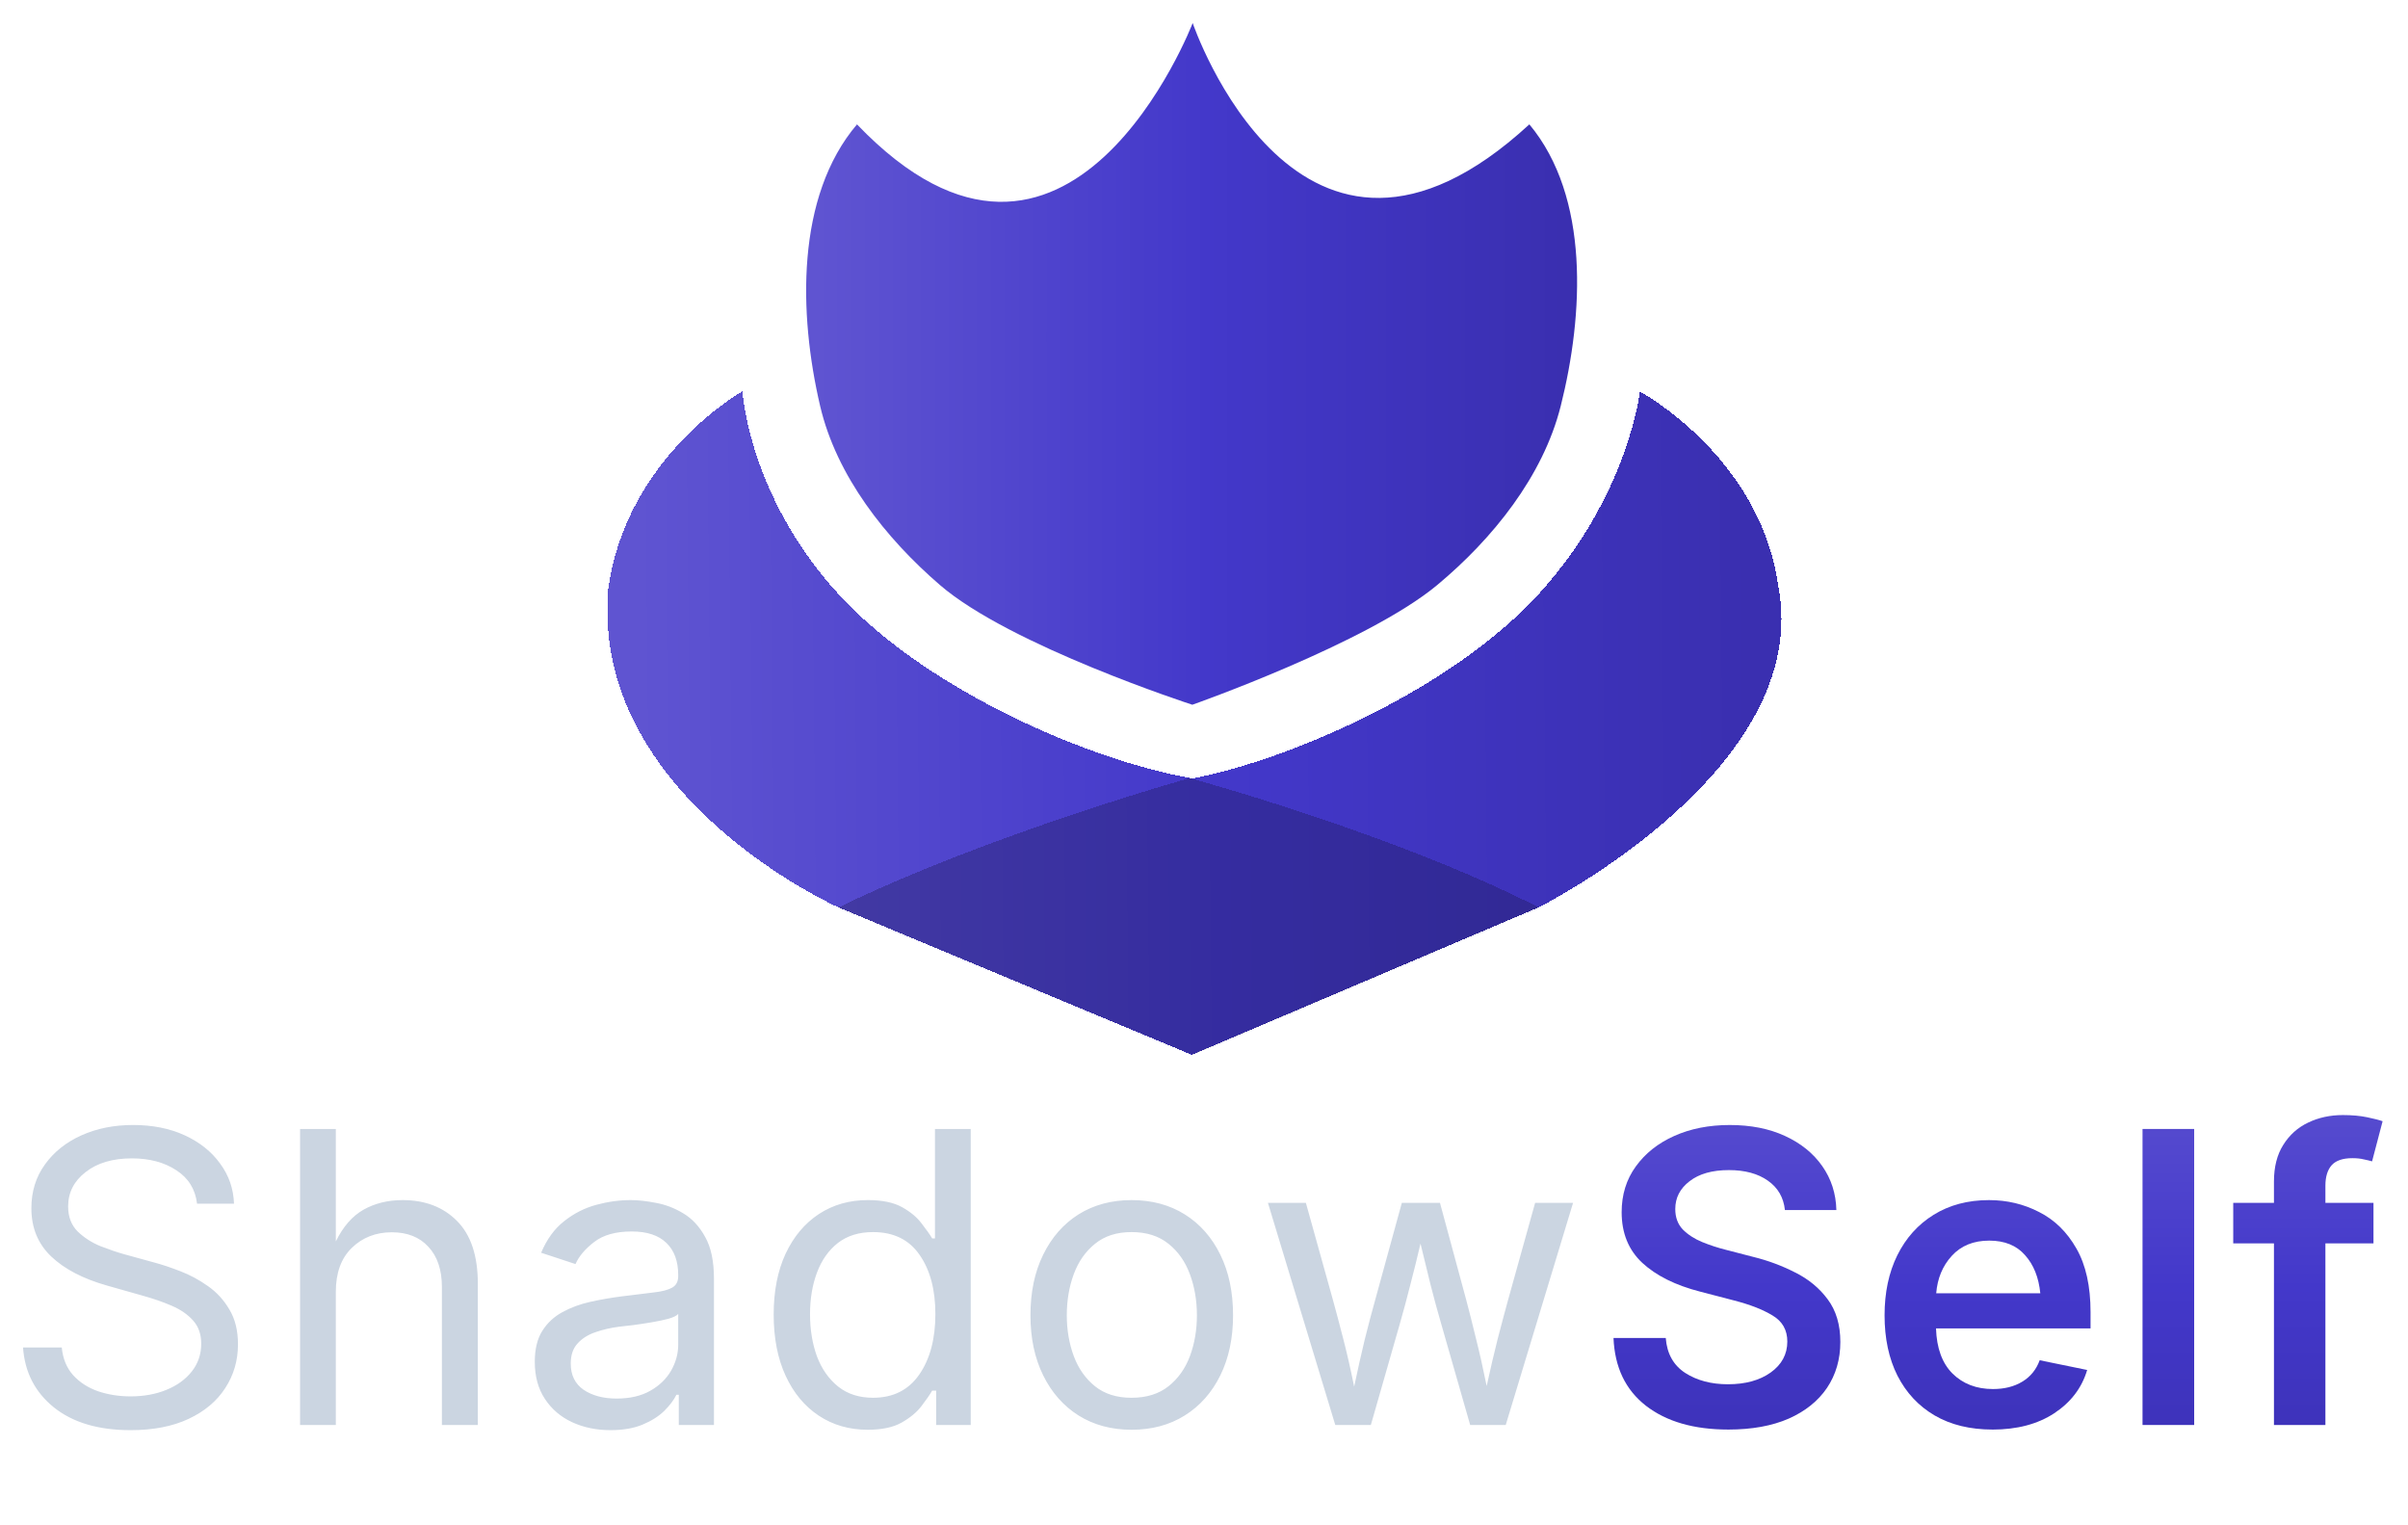
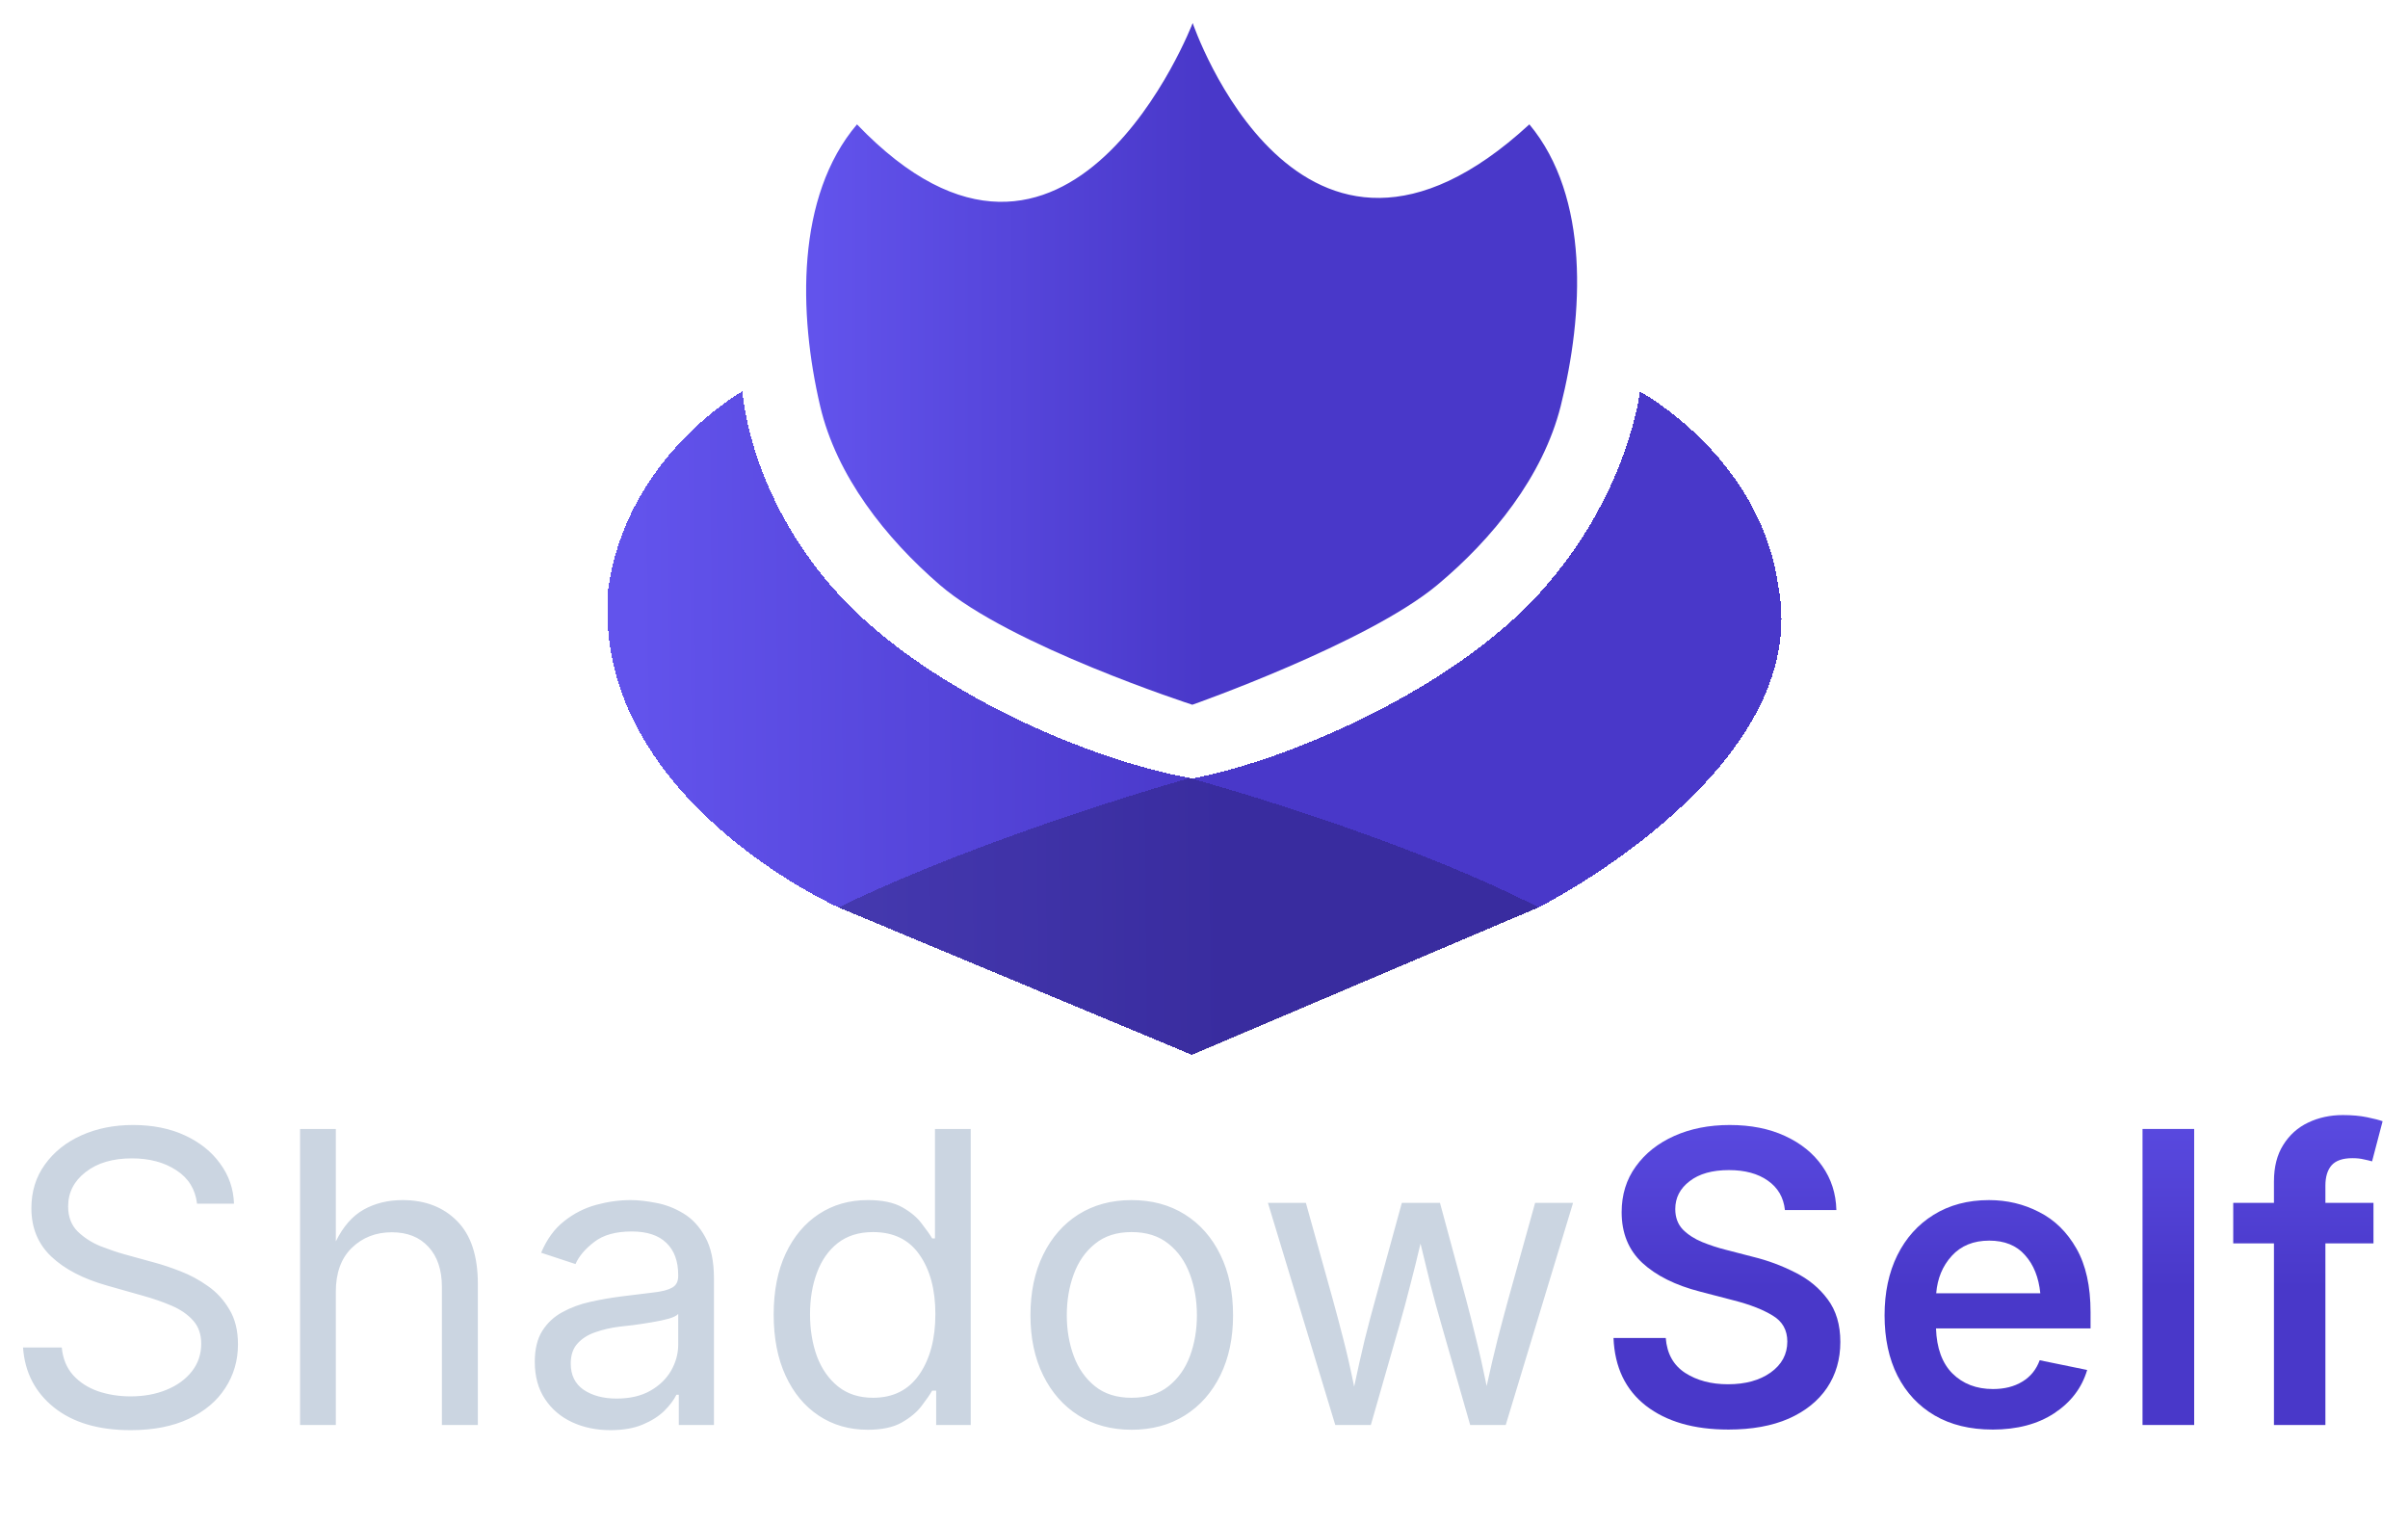
<svg xmlns="http://www.w3.org/2000/svg" viewBox="2063.3 -1184.579 313.719 198.62">
  <defs>
    <linearGradient id="A" x1="2127.114" y1="-1161.637" x2="2224.575" y2="-1161.637" href="#B" />
    <linearGradient id="B" gradientUnits="userSpaceOnUse">
-       <stop offset="0" stop-color="#5f54d1" />
-       <stop offset=".522" stop-color="#4338ca" />
-       <stop offset="1" stop-color="#3a2fb0" />
+       <stop offset="0" stop-color="#6253ec" />
+       <stop offset=".522" stop-color="#4938c9" />
+       <stop offset="1" stop-color="#4938c9" />
    </linearGradient>
    <linearGradient id="C" x1="2176.357" y1="-1161.637" x2="2176.357" y2="-1075.2" gradientTransform="matrix(-0.009396, -0.999956, 1.679354, 0.00001, 4075.028, 1055.472)" href="#B" />
    <linearGradient id="D" gradientUnits="userSpaceOnUse" x1="2176.357" y1="-1161.637" x2="2176.357" y2="-1075.2" />
    <linearGradient id="E" x1="2175.6" y1="-1111.246" x2="2175.6" y2="-1075.2" gradientUnits="userSpaceOnUse">
      <stop offset=".103" stop-color="#15113f" />
    </linearGradient>
    <linearGradient id="F" x1="2218.907" y1="-1050.224" x2="2218.907" y2="-986.279" href="#B" />
  </defs>
  <g transform="translate(42.55 28.021)" stroke-width="0">
    <path d="M2132.4-1196.4c-7.982 9.403-7.61 24.679-4.8 36.689 2.13 9.104 8.521 17.203 15.6 23.311 9.186 7.927 32.889 15.6 32.889 15.6s22.816-8.02 31.911-15.6c7.2-6 13.774-14.143 16.079-23.291 3.008-11.939 3.801-27.25-4.079-36.709-30 27.6-43.865-13.2-43.865-13.2s-16.135 42-43.735 13.2z" stroke="#000" fill="url(#A)" />
    <path d="M 2117.484 -1161.637 C 2117.484 -1161.637 2102.4 -1153.2 2100 -1135.929 C 2097.6 -1108.8 2130 -1094.4 2130 -1094.4 L 2176.019 -1075.2 L 2221.2 -1094.4 C 2221.2 -1094.4 2257.2 -1112.4 2252.4 -1136.4 C 2250 -1153.2 2234.4 -1161.6 2234.4 -1161.6 C 2234.4 -1161.6 2232.897 -1148.026 2221.2 -1135.2 C 2209.93 -1122.841 2188.8 -1113.6 2176.089 -1111.2 C 2162.4 -1113.6 2141.334 -1122.826 2130 -1135.2 C 2118.239 -1148.042 2117.484 -1161.637 2117.484 -1161.637 Z" shape-rendering="crispedges" stroke="url(#D)" fill="url(#C)" />
    <path d="M2175.743-1111.246s-26.036 7.267-45.743 16.846l46.089 19.2 45.111-19.2c-18.686-9.579-45.457-16.846-45.457-16.846z" stroke="#000" shape-rendering="crispedges" fill-opacity=".3" fill="url(#E)" />
  </g>
  <path d="M2080.302-998.287q-6.263 0-9.963-2.95-3.701-2.976-4.037-7.815h5.046q.207 2.174 1.475 3.597 1.268 1.397 3.235 2.096 1.993.673 4.244.673 2.614 0 4.684-.854 2.096-.854 3.313-2.407 1.216-1.553 1.216-3.597 0-1.863-1.061-3.028-1.035-1.165-2.769-1.915-1.734-.75-3.804-1.32l-4.658-1.32q-4.658-1.32-7.246-3.778-2.588-2.458-2.588-6.289 0-3.261 1.76-5.693 1.76-2.458 4.762-3.804 3.002-1.346 6.729-1.346 3.804 0 6.729 1.346 2.924 1.346 4.606 3.675 1.708 2.303 1.811 5.228h-4.814q-.336-2.821-2.691-4.348-2.355-1.553-5.797-1.553-3.752 0-6.03 1.786-2.277 1.76-2.277 4.477 0 2.018 1.242 3.261 1.268 1.216 2.976 1.915 1.734.673 3.131 1.061l3.856 1.061q1.553.414 3.416 1.139 1.889.725 3.597 1.941 1.708 1.191 2.795 3.054 1.113 1.837 1.113 4.529 0 3.157-1.656 5.693-1.63 2.536-4.762 4.011-3.131 1.475-7.582 1.475zm26.75-18.012v17.339h-4.658v-38.56h4.658v14.648q1.423-2.899 3.623-4.141 2.226-1.242 5.072-1.242 4.399 0 7.091 2.717 2.717 2.717 2.717 8.204v18.374h-4.684v-17.986q0-3.338-1.76-5.227-1.734-1.889-4.762-1.889-3.131 0-5.228 2.044-2.07 2.019-2.07 5.719zm35.781 18.012q-2.743 0-4.995-1.035-2.226-1.035-3.545-3.028-1.32-1.993-1.32-4.839 0-2.484.983-4.037.983-1.553 2.614-2.433 1.656-.906 3.649-1.346 1.993-.44 4.011-.699 2.588-.336 4.218-.518 1.63-.181 2.407-.621.802-.44.802-1.501v-.155q0-2.691-1.527-4.167-1.527-1.501-4.529-1.501-3.131 0-4.891 1.372-1.76 1.346-2.433 2.873l-4.477-1.475q1.113-2.64 3.002-4.115 1.889-1.501 4.166-2.122 2.277-.621 4.503-.621 1.449 0 3.287.362 1.863.336 3.571 1.371 1.734 1.035 2.847 3.08 1.139 2.019 1.139 5.409v19.073h-4.581v-3.934h-.311q-.492 1.009-1.579 2.096-1.087 1.061-2.821 1.786-1.734.725-4.192.725zm.802-4.115q2.588 0 4.374-1.009 1.786-1.009 2.717-2.614.932-1.63.932-3.39v-4.011q-.285.336-1.242.621-.957.259-2.2.466-1.216.207-2.381.362-1.139.129-1.811.207-1.682.207-3.157.725-1.449.492-2.329 1.475-.88.957-.88 2.614 0 2.251 1.682 3.416 1.708 1.139 4.296 1.139zm32.702 4.063q-3.597 0-6.366-1.837-2.769-1.837-4.322-5.202-1.553-3.364-1.553-7.971 0-4.581 1.553-7.919 1.579-3.364 4.348-5.176 2.769-1.812 6.366-1.812 2.821 0 4.477.932 1.656.932 2.536 2.122.906 1.165 1.372 1.941h.362v-14.259h4.658v38.56h-4.503v-4.477h-.518q-.466.802-1.398 2.019-.906 1.19-2.588 2.148-1.656.932-4.425.932zm.699-4.166q3.934 0 6.03-3.028 2.096-3.028 2.096-7.867 0-4.788-2.07-7.738-2.044-2.95-6.056-2.95-2.743 0-4.581 1.423-1.811 1.423-2.717 3.856-.906 2.407-.906 5.409 0 3.028.906 5.512.932 2.458 2.769 3.933 1.837 1.449 4.529 1.449zm33.685 4.166q-3.934 0-6.91-1.863-2.95-1.863-4.606-5.227-1.656-3.364-1.656-7.816 0-4.529 1.656-7.893 1.656-3.39 4.606-5.253 2.976-1.863 6.91-1.863 3.959 0 6.936 1.863 2.976 1.863 4.632 5.254 1.656 3.364 1.656 7.893 0 4.451-1.656 7.816-1.656 3.364-4.632 5.227-2.976 1.863-6.936 1.863zm0-4.166q2.924 0 4.814-1.501 1.889-1.501 2.795-3.934.906-2.458.906-5.305 0-2.872-.906-5.331-.906-2.484-2.795-3.985-1.889-1.527-4.814-1.527-2.898 0-4.762 1.527-1.863 1.501-2.769 3.96-.906 2.458-.906 5.357 0 2.847.906 5.305.906 2.433 2.769 3.934 1.863 1.501 4.762 1.501zm26.542 3.545l-8.773-28.933h4.943l3.52 12.629q.621 2.251 1.346 5.072.725 2.795 1.423 6.237.699-3.312 1.372-6.107.699-2.795 1.372-5.202l3.468-12.629h4.969l3.416 12.629q.621 2.329 1.294 5.124.699 2.769 1.372 6.107.725-3.312 1.423-6.082.725-2.795 1.372-5.15l3.519-12.629h4.943l-8.773 28.933h-4.632l-3.752-13.095q-.725-2.484-1.398-5.124-.647-2.64-1.32-5.409-.647 2.769-1.346 5.435-.673 2.665-1.372 5.098l-3.752 13.095z" fill="#cbd5e1" />
  <g fill="url(#F)">
    <path d="M2288.469-998.365q-6.729 0-10.74-3.105-3.985-3.105-4.218-8.825h6.806q.233 3.054 2.536 4.555 2.303 1.475 5.564 1.475 3.416 0 5.564-1.527 2.174-1.553 2.174-4.037 0-2.251-1.915-3.39-1.915-1.165-5.046-1.967l-4.374-1.139q-4.839-1.242-7.557-3.752-2.691-2.51-2.691-6.599 0-3.416 1.837-5.952 1.837-2.562 5.021-3.985 3.183-1.423 7.22-1.423 4.115 0 7.194 1.423 3.106 1.423 4.865 3.934 1.76 2.51 1.837 5.719h-6.703q-.259-2.458-2.226-3.83-1.941-1.372-5.072-1.372-3.261 0-5.124 1.449-1.863 1.423-1.863 3.623 0 1.63.983 2.666 1.009 1.009 2.51 1.63 1.527.621 3.08 1.009l3.597.932q2.847.699 5.435 2.019 2.614 1.294 4.244 3.494 1.656 2.2 1.656 5.564 0 3.39-1.734 5.978-1.734 2.562-4.995 4.011-3.261 1.423-7.867 1.423z" />
    <path d="M2322.878-998.365q-4.374 0-7.531-1.837-3.131-1.837-4.839-5.176-1.682-3.338-1.682-7.867 0-4.451 1.656-7.815 1.682-3.39 4.736-5.279 3.08-1.915 7.22-1.915 3.52 0 6.521 1.553 3.028 1.527 4.865 4.762 1.837 3.209 1.837 8.281v2.122h-20.134q.129 3.856 2.148 5.875 2.044 2.019 5.279 2.019 2.226 0 3.804-.957 1.604-.957 2.277-2.795l6.185 1.268q-1.035 3.494-4.296 5.642-3.235 2.122-8.048 2.122zm-7.324-17.753h13.561q-.311-3.106-1.993-4.969-1.656-1.889-4.658-1.889-3.08 0-4.891 1.993-1.786 1.967-2.019 4.865z" />
    <path d="M2349.162-1037.52v38.56h-6.729v-38.56z" />
    <path d="M2372.521-1027.893v5.279h-6.263v23.653h-6.703v-23.653h-5.305v-5.279h5.305v-2.769q0-2.872 1.216-4.788 1.216-1.941 3.235-2.898 2.044-.983 4.529-.983 1.786 0 3.157.285 1.372.285 2.019.517l-1.372 5.228q-.44-.129-1.087-.259-.621-.155-1.475-.155-1.889 0-2.717.932-.802.932-.802 2.64v2.252z" />
  </g>
</svg>
